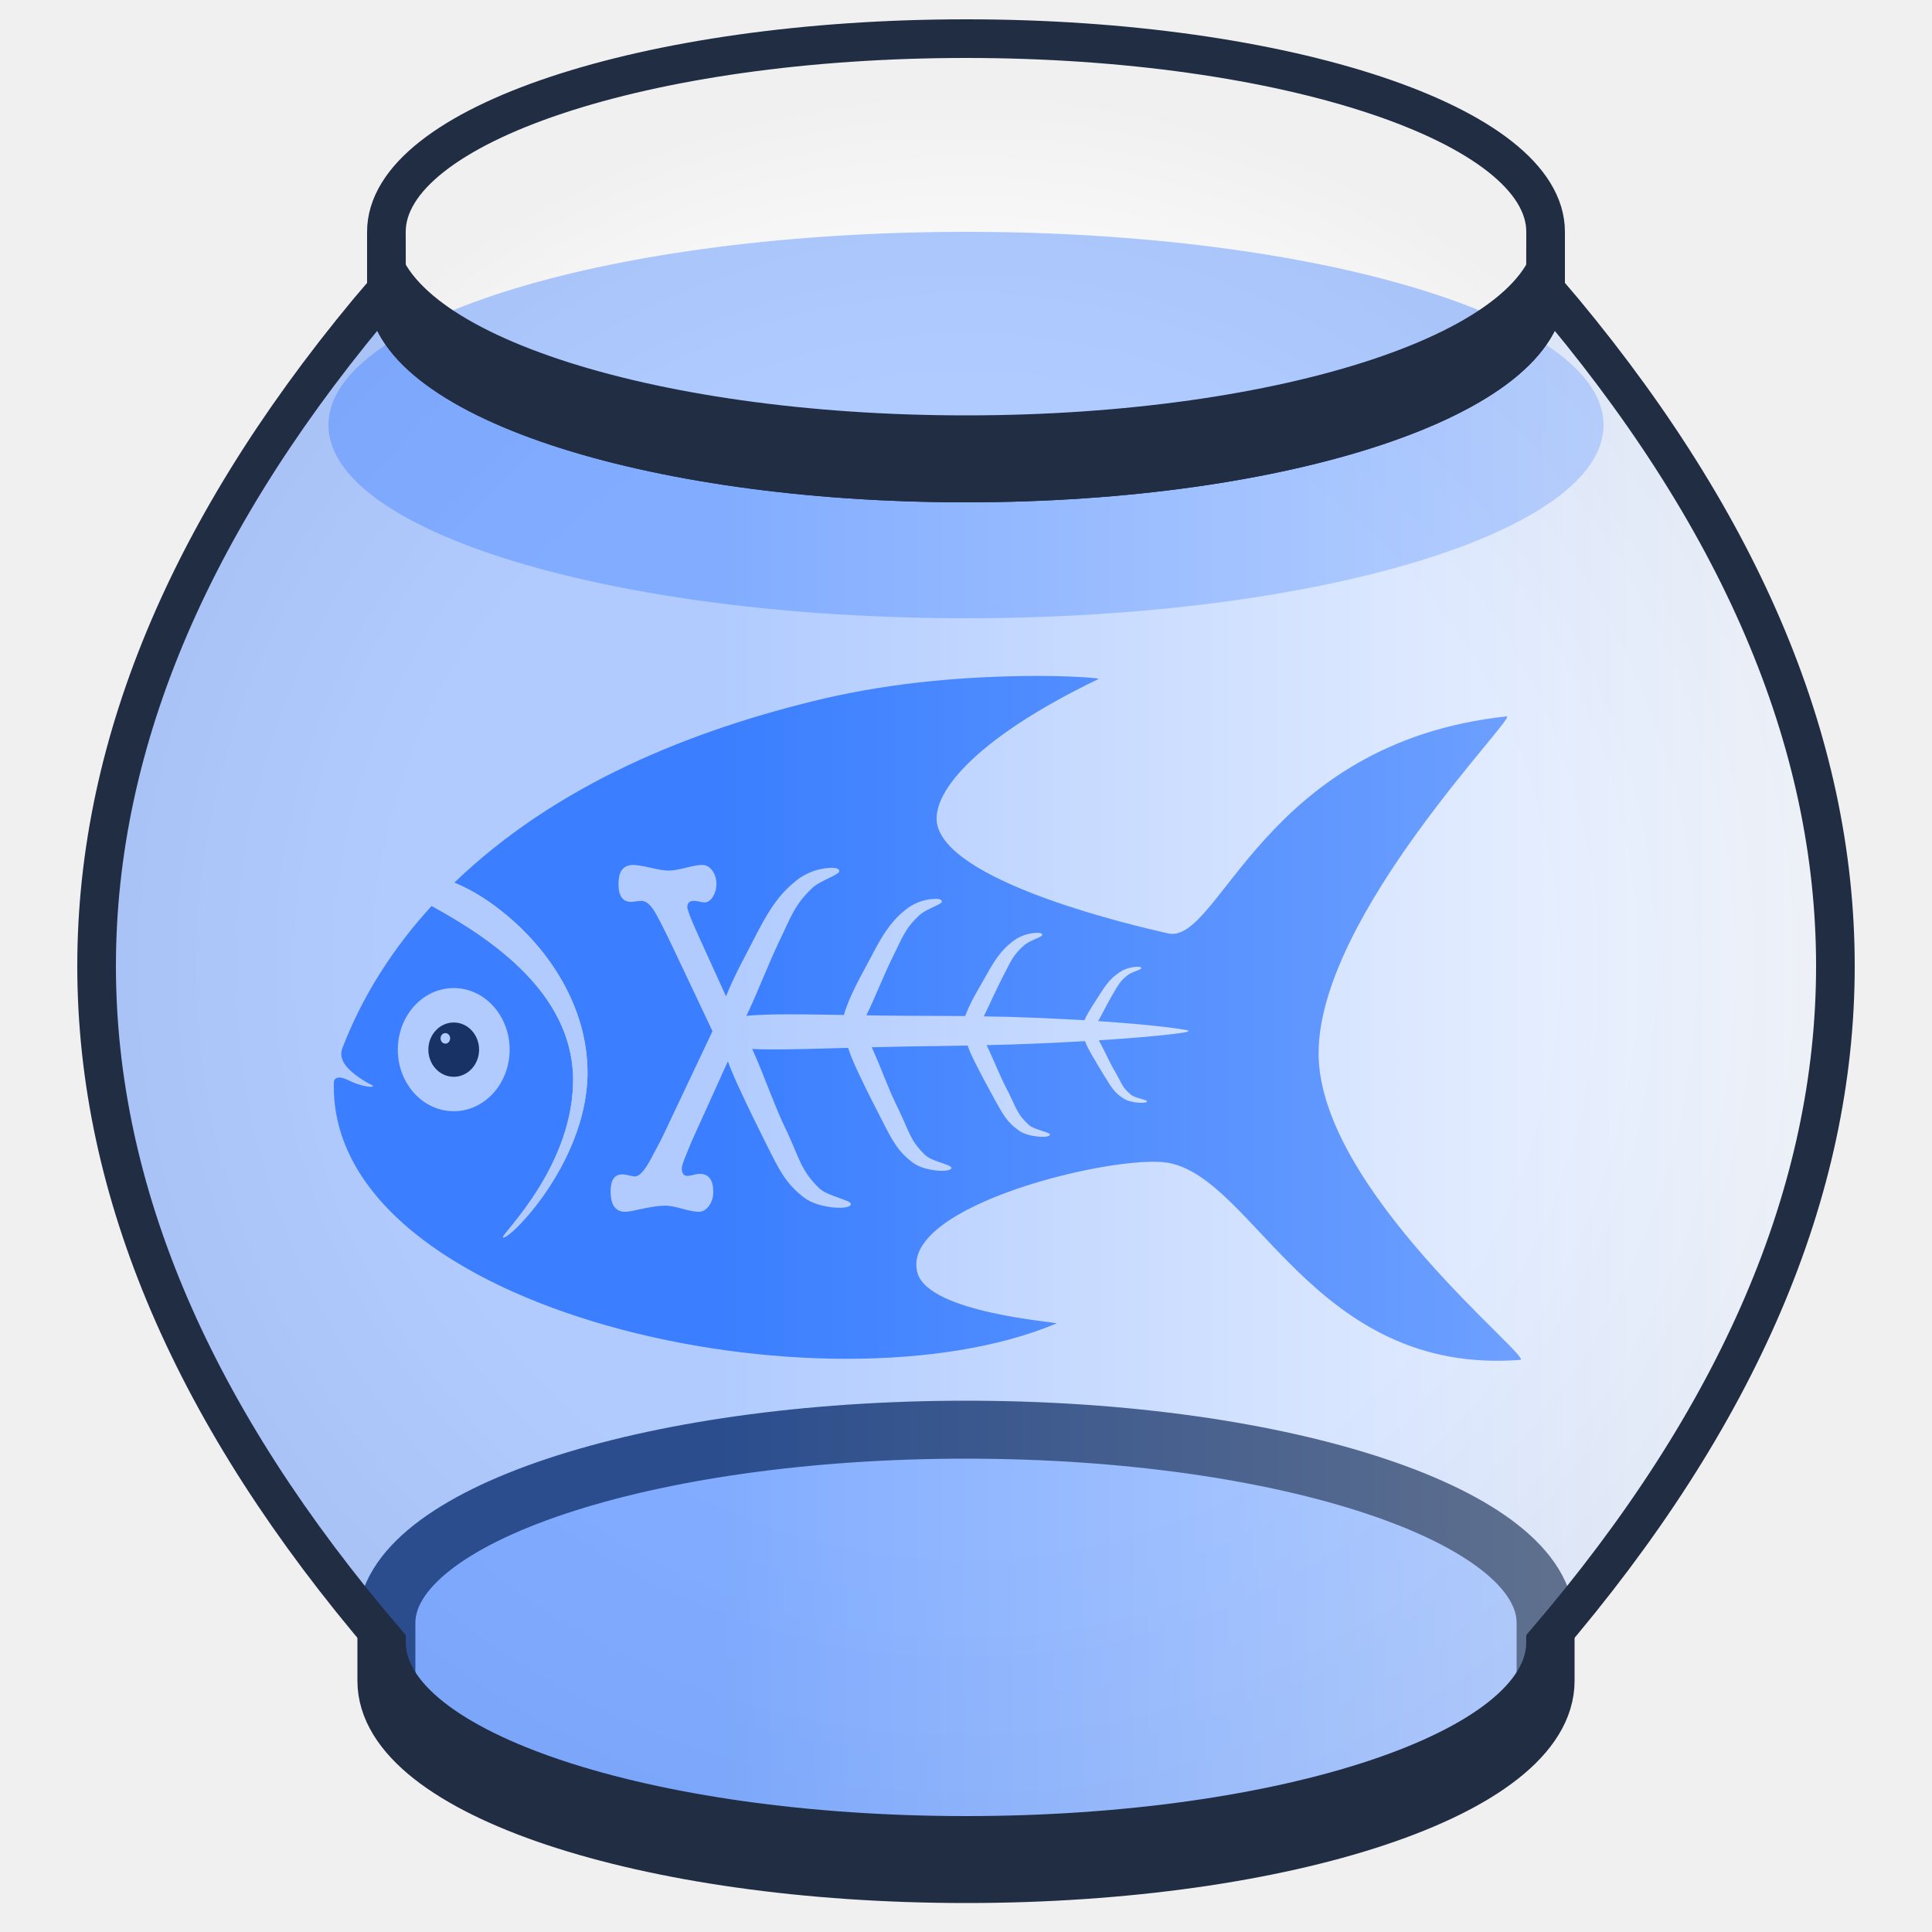
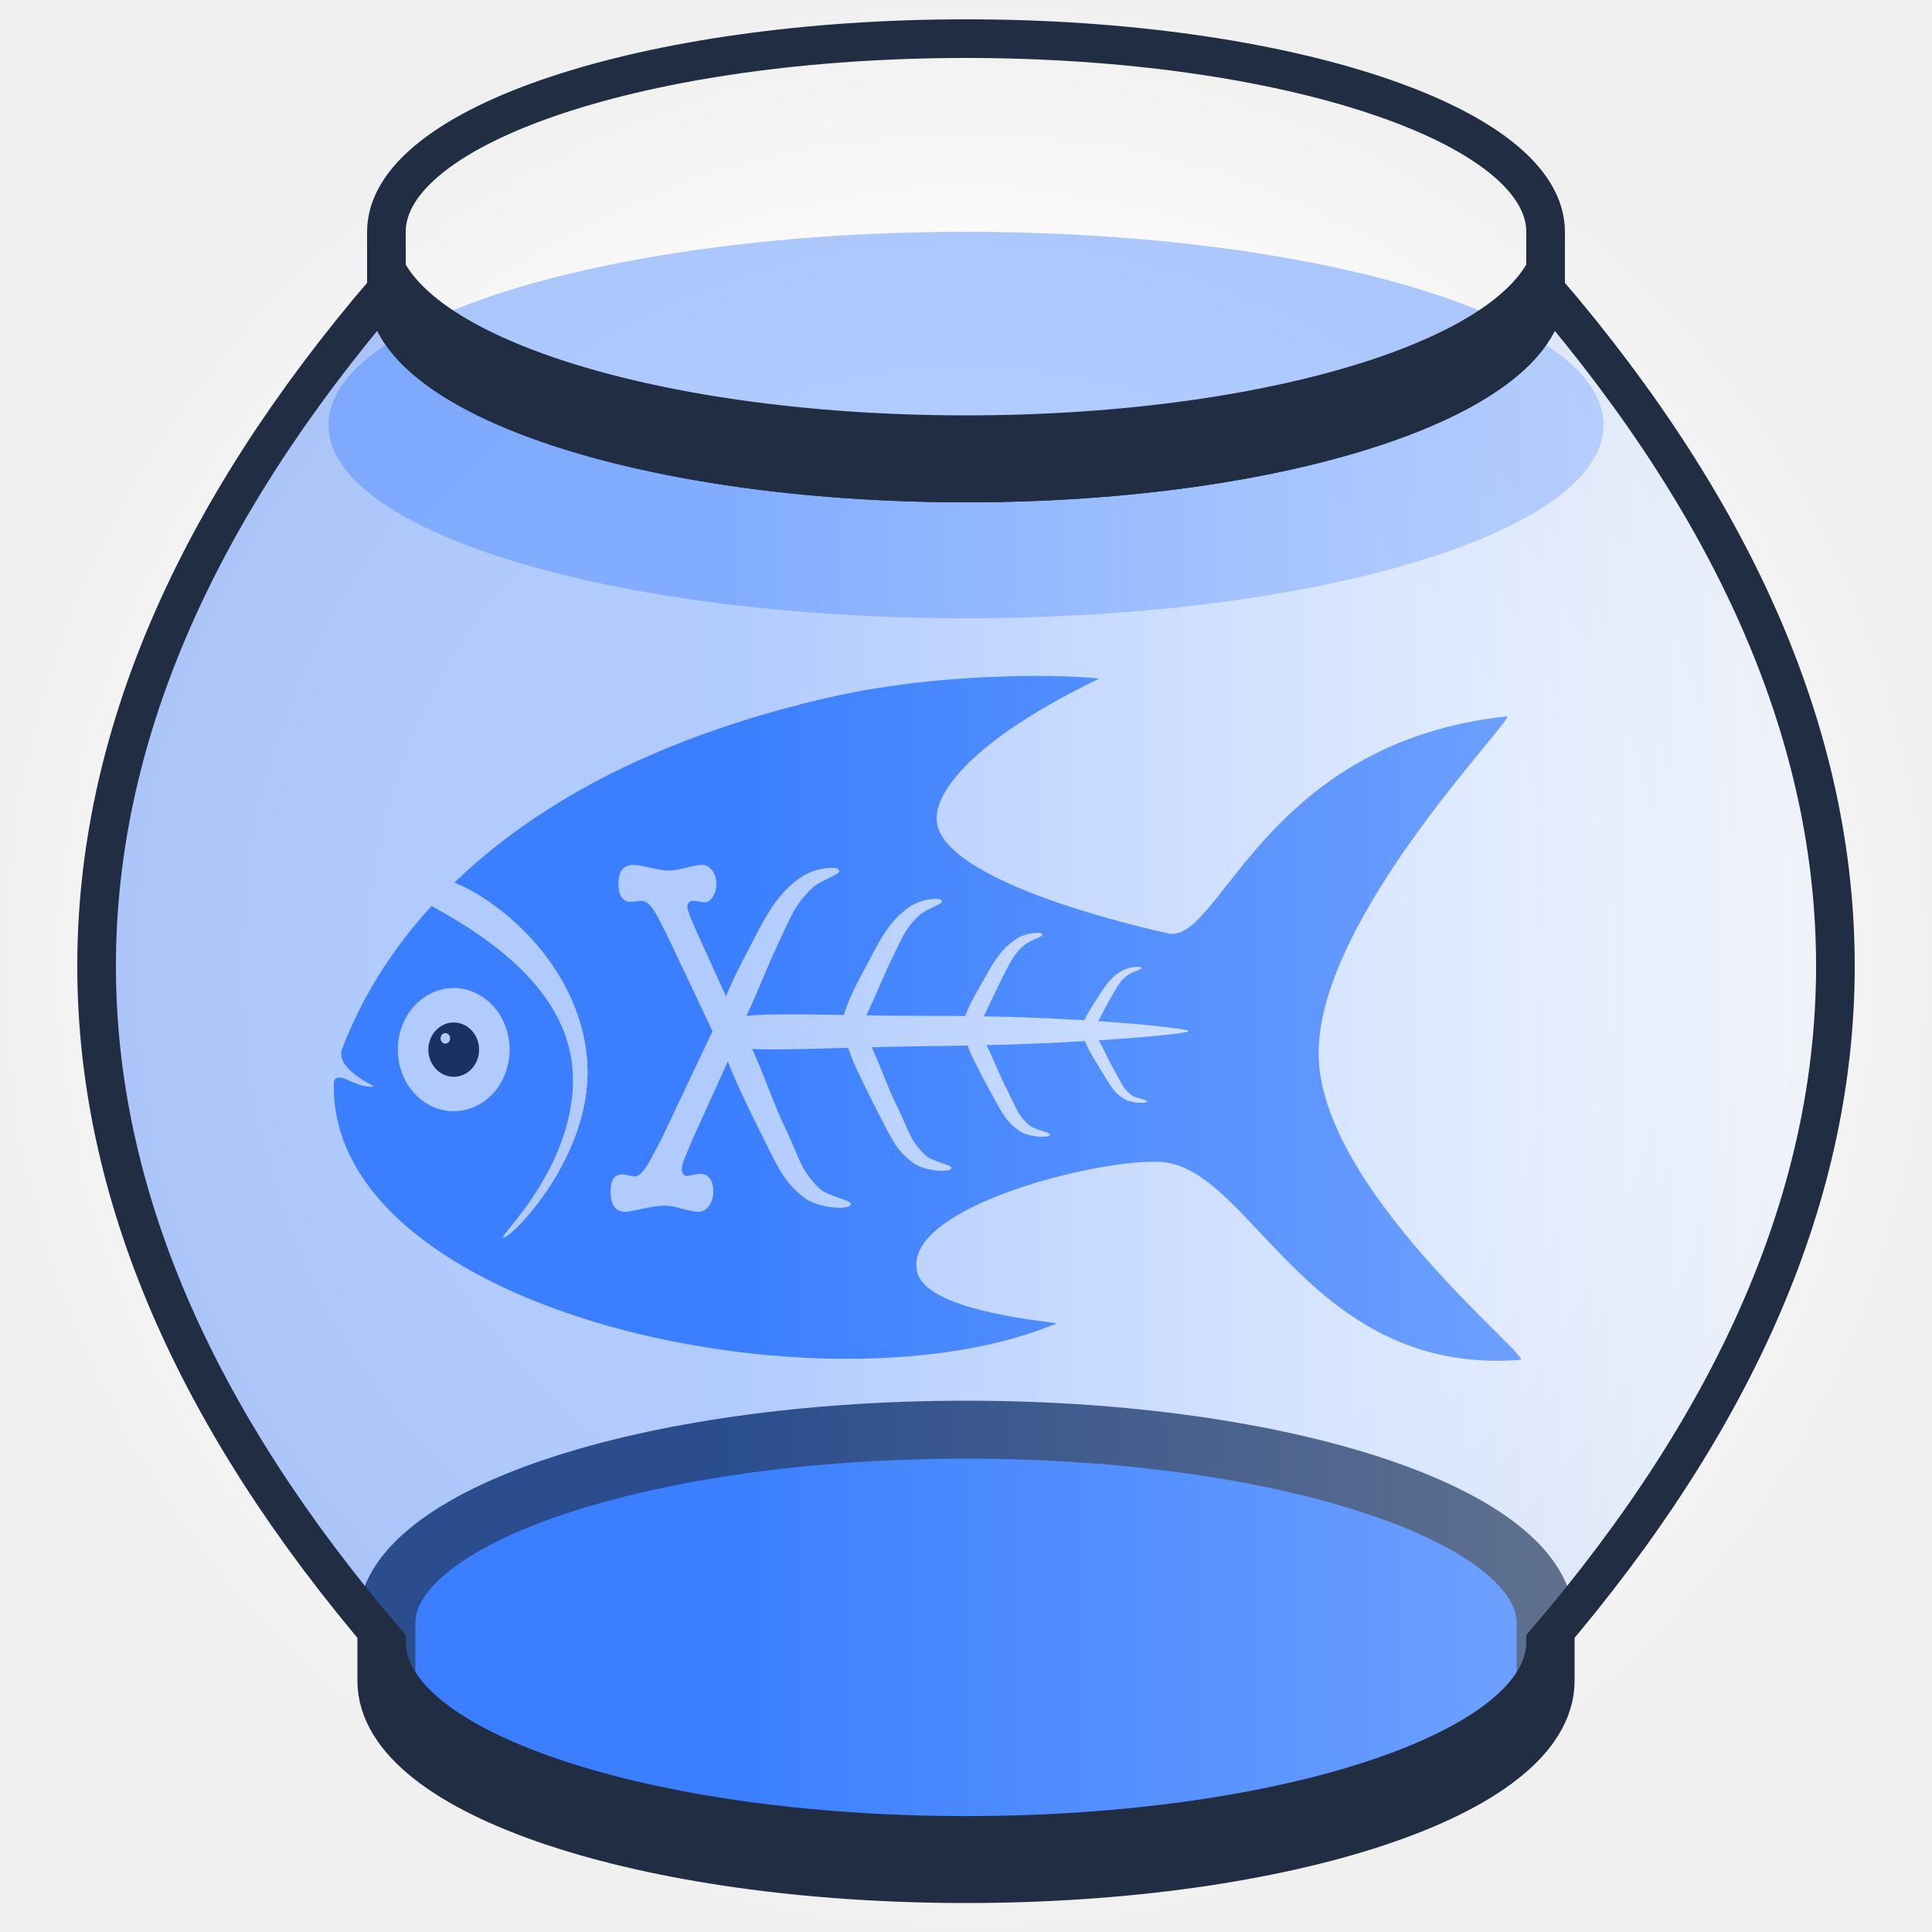
<svg xmlns="http://www.w3.org/2000/svg" xmlns:xlink="http://www.w3.org/1999/xlink" width="100%" height="100%" viewBox="0 0 100 100">
  <g alignment-baseline="baseline">
    <defs>
      <g id="Kanava" transform="scale(0.2)">
        <svg version="1.1" x="0" y="0" width="160" height="120" viewBox="0, 0, 2732, 2048">
          <g id="Layer_8_Copy">
            <g>
              <path d="M1608.412,212.295 C1624.546,212.378 1628.417,212.345 1644.297,212.63 C1666.985,213.037 1689.679,213.792 1712.324,215.272 C1720.17,215.785 1728.026,216.361 1735.838,217.274 C1738.195,217.549 1740.436,217.835 1742.74,218.308 C1743.289,218.42 1744.674,218.78 1744.219,219.107 C1468.167,351.853 1365.357,478.235 1389.937,548.848 C1433.269,673.337 1819.805,763.644 1897.782,781.19 C2011.923,806.873 2105.558,360.023 2645.877,301.651 C2673.447,298.673 2230.299,740.999 2230.408,1046.225 C2230.516,1346.604 2706.915,1721.213 2676.051,1723.569 C2219.284,1758.439 2089.095,1319.415 1896.048,1287.811 C1781.124,1268.996 1304.527,1381.546 1343.862,1530.461 C1367.723,1620.79 1658.049,1640.187 1651.498,1642.946 C1148.183,1854.902 43.377,1622.228 54.596,1111.67 C54.869,1099.26 65.57,1094.929 88.127,1106.287 C112.465,1118.543 141.524,1123.283 141.524,1118.093 C141.524,1117.079 125.225,1111.445 101.095,1092.819 C69.137,1068.151 68.311,1048.41 73.197,1035.581 C117.68,918.828 186.441,812.405 270.766,720.516 C414.184,798.498 576.238,916.116 583.149,1094.856 C588.633,1292.884 423.639,1447.246 428.324,1452.586 C437.448,1462.984 610.412,1293.808 615.06,1095.754 C617.965,956.79 541.392,828.78 437.118,741.594 C402.205,712.402 363.194,686.203 320.818,669.079 C544.558,453.698 841.012,332.107 1139.426,261.885 C1293.065,226.546 1450.982,212.855 1608.412,212.295 z" fill="#3B7EFF" fill-opacity="1" />
              <path d="M320.818,669.078 C370.561,689.926 415.688,721.301 455.409,757.567 C550.635,844.51 616.867,964.652 615.06,1095.754 C610.411,1293.807 437.448,1462.983 428.324,1452.586 C423.639,1447.246 588.633,1292.883 583.149,1094.856 C576.442,915.816 413.886,798.98 270.766,720.516 C286.673,702.63 303.58,685.672 320.818,669.078 z" fill="#FFFFFF" />
              <path d="M319.509,1174.106 C387.738,1174.106 443.049,1113.189 443.049,1038.046 C443.049,962.902 387.738,901.986 319.509,901.986 C251.28,901.986 195.969,962.902 195.969,1038.046 C195.969,1113.189 251.28,1174.106 319.509,1174.106 z" fill="#FFFFFF" />
              <path d="M319.509,1098.034 C350.463,1098.034 375.556,1071.176 375.556,1038.046 C375.556,1004.915 350.463,978.058 319.509,978.058 C288.555,978.058 263.462,1004.915 263.462,1038.046 C263.462,1071.176 288.555,1098.034 319.509,1098.034 z" fill="#000000" />
              <path d="M301.014,1024.807 C306.859,1024.807 311.597,1019.588 311.597,1013.151 C311.597,1006.714 306.859,1001.495 301.014,1001.495 C295.169,1001.495 290.431,1006.714 290.431,1013.151 C290.431,1019.588 295.169,1024.807 301.014,1024.807 z" fill="#FFFFFF" />
              <path d="M714.813,629.945 L714.813,629.945 L714.812,629.945 L714.812,629.946 Q727.85,629.946 754.359,636.182 Q780.868,642.417 794.774,642.417 Q807.811,642.417 832.148,636.182 Q856.484,629.946 868.652,629.946 Q881.689,629.946 890.815,642.417 Q899.941,654.888 899.941,671.894 Q899.941,687.767 892.119,700.238 Q884.297,712.709 873.867,712.709 C868.735,712.478 863.661,711.483 858.63,710.264 C851.98,709.301 854.731,709.502 850.4,709.308 Q835.624,709.308 835.624,722.913 Q835.624,731.983 858.222,781.867 L921.115,920.312 C940.794,870.984 967.286,824.805 991.194,777.486 C1019.543,723.303 1043.335,688.093 1085.074,658.044 C1106.81,643.803 1131.205,636.502 1155.733,636.293 C1159.834,636.599 1171.097,636.277 1171.396,643.911 C1170.482,652.45 1129.432,663.945 1111.242,681.336 C1071.533,719.299 1065.109,744.232 1037.449,801.318 C1012.237,854.77 991.574,910.239 966.099,963.571 C975.326,962.321 984.655,961.945 993.946,961.42 C1014.54,960.336 1035.174,960.086 1055.792,960.035 C1097.495,959.932 1139.199,960.759 1180.895,961.434 L1181.71,961.447 C1183.265,954.825 1185.637,948.431 1188.005,942.067 C1204.543,897.985 1228.8,858.833 1249.67,817.809 C1273.018,774.462 1292.613,746.294 1326.989,722.255 C1344.89,710.863 1364.981,705.021 1385.182,704.855 C1388.56,705.099 1397.835,704.842 1398.081,710.949 C1397.329,717.78 1363.521,726.976 1348.54,740.889 C1315.836,771.259 1310.545,791.206 1287.766,836.874 C1267.566,878.029 1251.436,921.059 1231.205,962.196 C1286.019,963.27 1340.84,963.364 1395.66,963.563 C1440.087,963.708 1422.123,963.495 1449.554,963.905 C1451.283,959.332 1450.502,961.337 1451.873,957.881 C1465.104,924.819 1484.509,895.456 1501.205,864.687 C1519.884,832.177 1535.559,811.051 1563.06,793.022 C1577.381,784.477 1593.454,780.097 1609.614,779.971 C1612.317,780.155 1619.737,779.962 1619.934,784.542 C1619.332,789.665 1592.286,796.563 1580.301,806.997 C1554.138,829.775 1549.905,844.735 1531.682,878.986 C1517.314,907.162 1504.579,936.125 1490.658,964.519 C1564.834,965.39 1638.948,968.919 1713.003,973.055 C1723.046,951.333 1737.072,931.802 1749.704,911.566 C1763.713,889.893 1775.469,875.808 1796.095,863.789 C1806.835,858.093 1818.89,855.172 1831.01,855.089 C1833.037,855.211 1838.603,855.082 1838.75,858.135 C1838.299,861.551 1818.014,866.149 1809.025,873.106 C1789.403,888.291 1786.229,898.264 1772.561,921.098 C1762.29,938.759 1753.421,957.182 1743.459,975.011 C1797.91,978.934 1852.421,982.925 1906.578,989.963 C1916.102,991.201 1925.659,992.466 1935.086,994.327 C1936.624,994.631 1942.23,995.125 1943.34,996.873 C1940.969,999.941 1917.809,1002.362 1914.176,1002.834 C1899.444,1004.744 1884.663,1006.278 1869.877,1007.703 C1828.26,1011.713 1786.548,1014.767 1744.823,1017.396 C1757.933,1040.973 1768.203,1065.999 1782.148,1089.128 C1795.682,1112.912 1796.981,1122.4 1816.565,1138.117 C1825.537,1145.317 1850.918,1148.545 1851.341,1152.118 C1852.04,1158.012 1816.601,1156.33 1801.194,1147.071 C1780.573,1134.68 1772.982,1121.895 1759.095,1099.329 C1749.581,1083.851 1740.028,1068.382 1731.066,1052.566 C1724.776,1041.807 1718.804,1030.872 1714.256,1019.256 C1641.901,1023.461 1569.471,1026.521 1497.01,1028.102 C1513.342,1062.196 1526.587,1097.672 1544.465,1131.031 C1562.51,1166.707 1564.241,1180.939 1590.354,1204.514 C1602.316,1215.314 1636.157,1220.156 1636.722,1225.515 C1637.653,1234.357 1590.402,1231.834 1569.858,1217.945 C1542.364,1199.358 1532.243,1180.181 1513.728,1146.333 C1501.042,1123.115 1488.304,1099.912 1476.354,1076.187 C1468.551,1060.776 1460.604,1045.367 1454.915,1029.021 C1421.628,1029.747 1441.596,1029.361 1395.007,1030.031 C1304.87,1031.195 1355.486,1030.36 1243.164,1032.839 C1264.396,1079.097 1280.562,1127.556 1303.745,1172.933 C1326.301,1220.502 1328.465,1239.478 1361.106,1270.912 C1376.059,1285.312 1418.36,1291.767 1419.066,1298.913 C1420.23,1310.701 1361.167,1307.338 1335.487,1288.82 C1301.119,1264.037 1288.468,1238.467 1265.323,1193.336 C1249.466,1162.379 1233.544,1131.442 1218.607,1099.808 C1208.204,1078.404 1198.283,1056.766 1190.895,1034.123 L1157.935,1035.012 C1124.158,1035.944 1090.379,1036.928 1056.592,1037.377 C1031.632,1037.709 1006.629,1037.859 981.688,1036.655 L978.938,1036.505 C1006.879,1097.312 1027.08,1161.397 1056.852,1221.392 C1084.239,1280.853 1086.867,1304.573 1126.5,1343.865 C1144.656,1361.865 1196.018,1369.934 1196.875,1378.866 C1198.289,1393.602 1126.573,1389.398 1095.393,1366.25 C1053.663,1335.271 1038.302,1303.308 1010.2,1246.895 C990.946,1208.199 971.613,1169.527 953.477,1129.986 C943.283,1108.298 933.531,1086.42 925.201,1063.945 L846.054,1238.765 L833.886,1268.243 Q823.456,1293.186 823.456,1299.988 Q823.456,1316.994 835.624,1316.994 C841.613,1316.651 847.501,1315.194 853.36,1313.734 C860.913,1312.463 857.832,1312.73 862.568,1312.459 Q892.988,1312.459 892.988,1352.14 Q892.988,1370.28 883.427,1383.318 Q873.867,1396.356 860.83,1396.356 Q848.661,1396.356 824.325,1389.553 Q799.989,1382.751 786.952,1382.751 Q766.092,1382.751 726.111,1391.821 Q706.121,1396.356 698.299,1396.356 Q666.14,1396.356 666.14,1351.006 Q666.14,1313.593 692.215,1313.593 C698.408,1313.944 704.503,1315.423 710.576,1316.852 C718.355,1318.121 715.193,1317.854 720.027,1318.128 Q734.803,1318.128 755.663,1278.446 L779.13,1234.23 L891.25,997.278 L808.68,822.682 Q773.915,748.989 760.877,729.148 Q747.84,709.308 733.934,709.308 C728.932,709.484 723.96,710.224 718.995,710.937 C712.678,711.571 715.235,711.438 711.336,711.575 Q683.523,711.575 683.523,671.894 C683.82,649.23 689.688,631.093 714.812,629.945 L714.812,629.945 L714.813,629.945 z" fill="#FFFFFF" />
            </g>
          </g>
        </svg>
      </g>
      <linearGradient id="barrelful" x1="20%" x2="100%" y1="0%" y2="0%">
        <stop offset="20%" stop-color="#3b7eff" />
        <stop offset="100%" stop-color="#ebf2ff" />
      </linearGradient>
      <radialGradient id="splash">
        <stop offset="60%" stop-color="white" />
-         <stop offset="90%" stop-color="white" stop-opacity="0" />
+         <stop offset="100%" stop-color="white" stop-opacity="0" />
      </radialGradient>
    </defs>
    <rect fill="url(#splash)" width="100%" height="100%" />
    <g transform="translate(50 15)">
      <ellipse id="soup" cy="7" rx="33" ry="10" fill="#3b7eff" fill-opacity="0.4" />
-       <path id="bottom" stroke-width="3" stroke="#202d43" fill="#3b7eff" fill-opacity="0.4" stroke-linecap="round" d="M 30 72 a 30 10 0 0 1 -60 0              v -3    a 30 10 0 0 1 60 0 z" />
+       <path id="bottom" stroke-width="3" stroke="#202d43" fill="#3b7eff" fill-opacity="1" stroke-linecap="round" d="M 30 72 a 30 10 0 0 1 -60 0              v -3    a 30 10 0 0 1 60 0 z" />
      <g transform="translate(0 20)">
        <use x="-17" y="-2.5" transform="scale(2)" xlink:href="#Kanava" />
      </g>
      <path fill="url(#barrelful)" fill-opacity="0.4" stroke-width="2" stroke="#202d43" d="M -30 0 q -30 35 0 70              a 30 10 0 1 0 60 0 q 30 -35 0 -70              a 30 10 0 0 1 -60 0 z" />
      <path id="lid" stroke-width="2" fill="none" stroke="#202d43" d="M 30 0 a 30 10 0 0 1 -60 0              v -3        a 30 10 0 0 1 60 0 z" />
-       <path stroke-width="1" fill="#202d43" stroke="#202d43" d="M 30 0 a 30 10 0 0 1 -60 0              v -3        a 30 10 0 0 0 60 0 z" />
+       <path id="rim" stroke-width="1" fill="#202d43" stroke="#202d43" d="M 30 0 a 30 10 0 0 1 -60 0              v -3        a 30 10 0 0 0 60 0 z" />
    </g>
  </g>
</svg>
